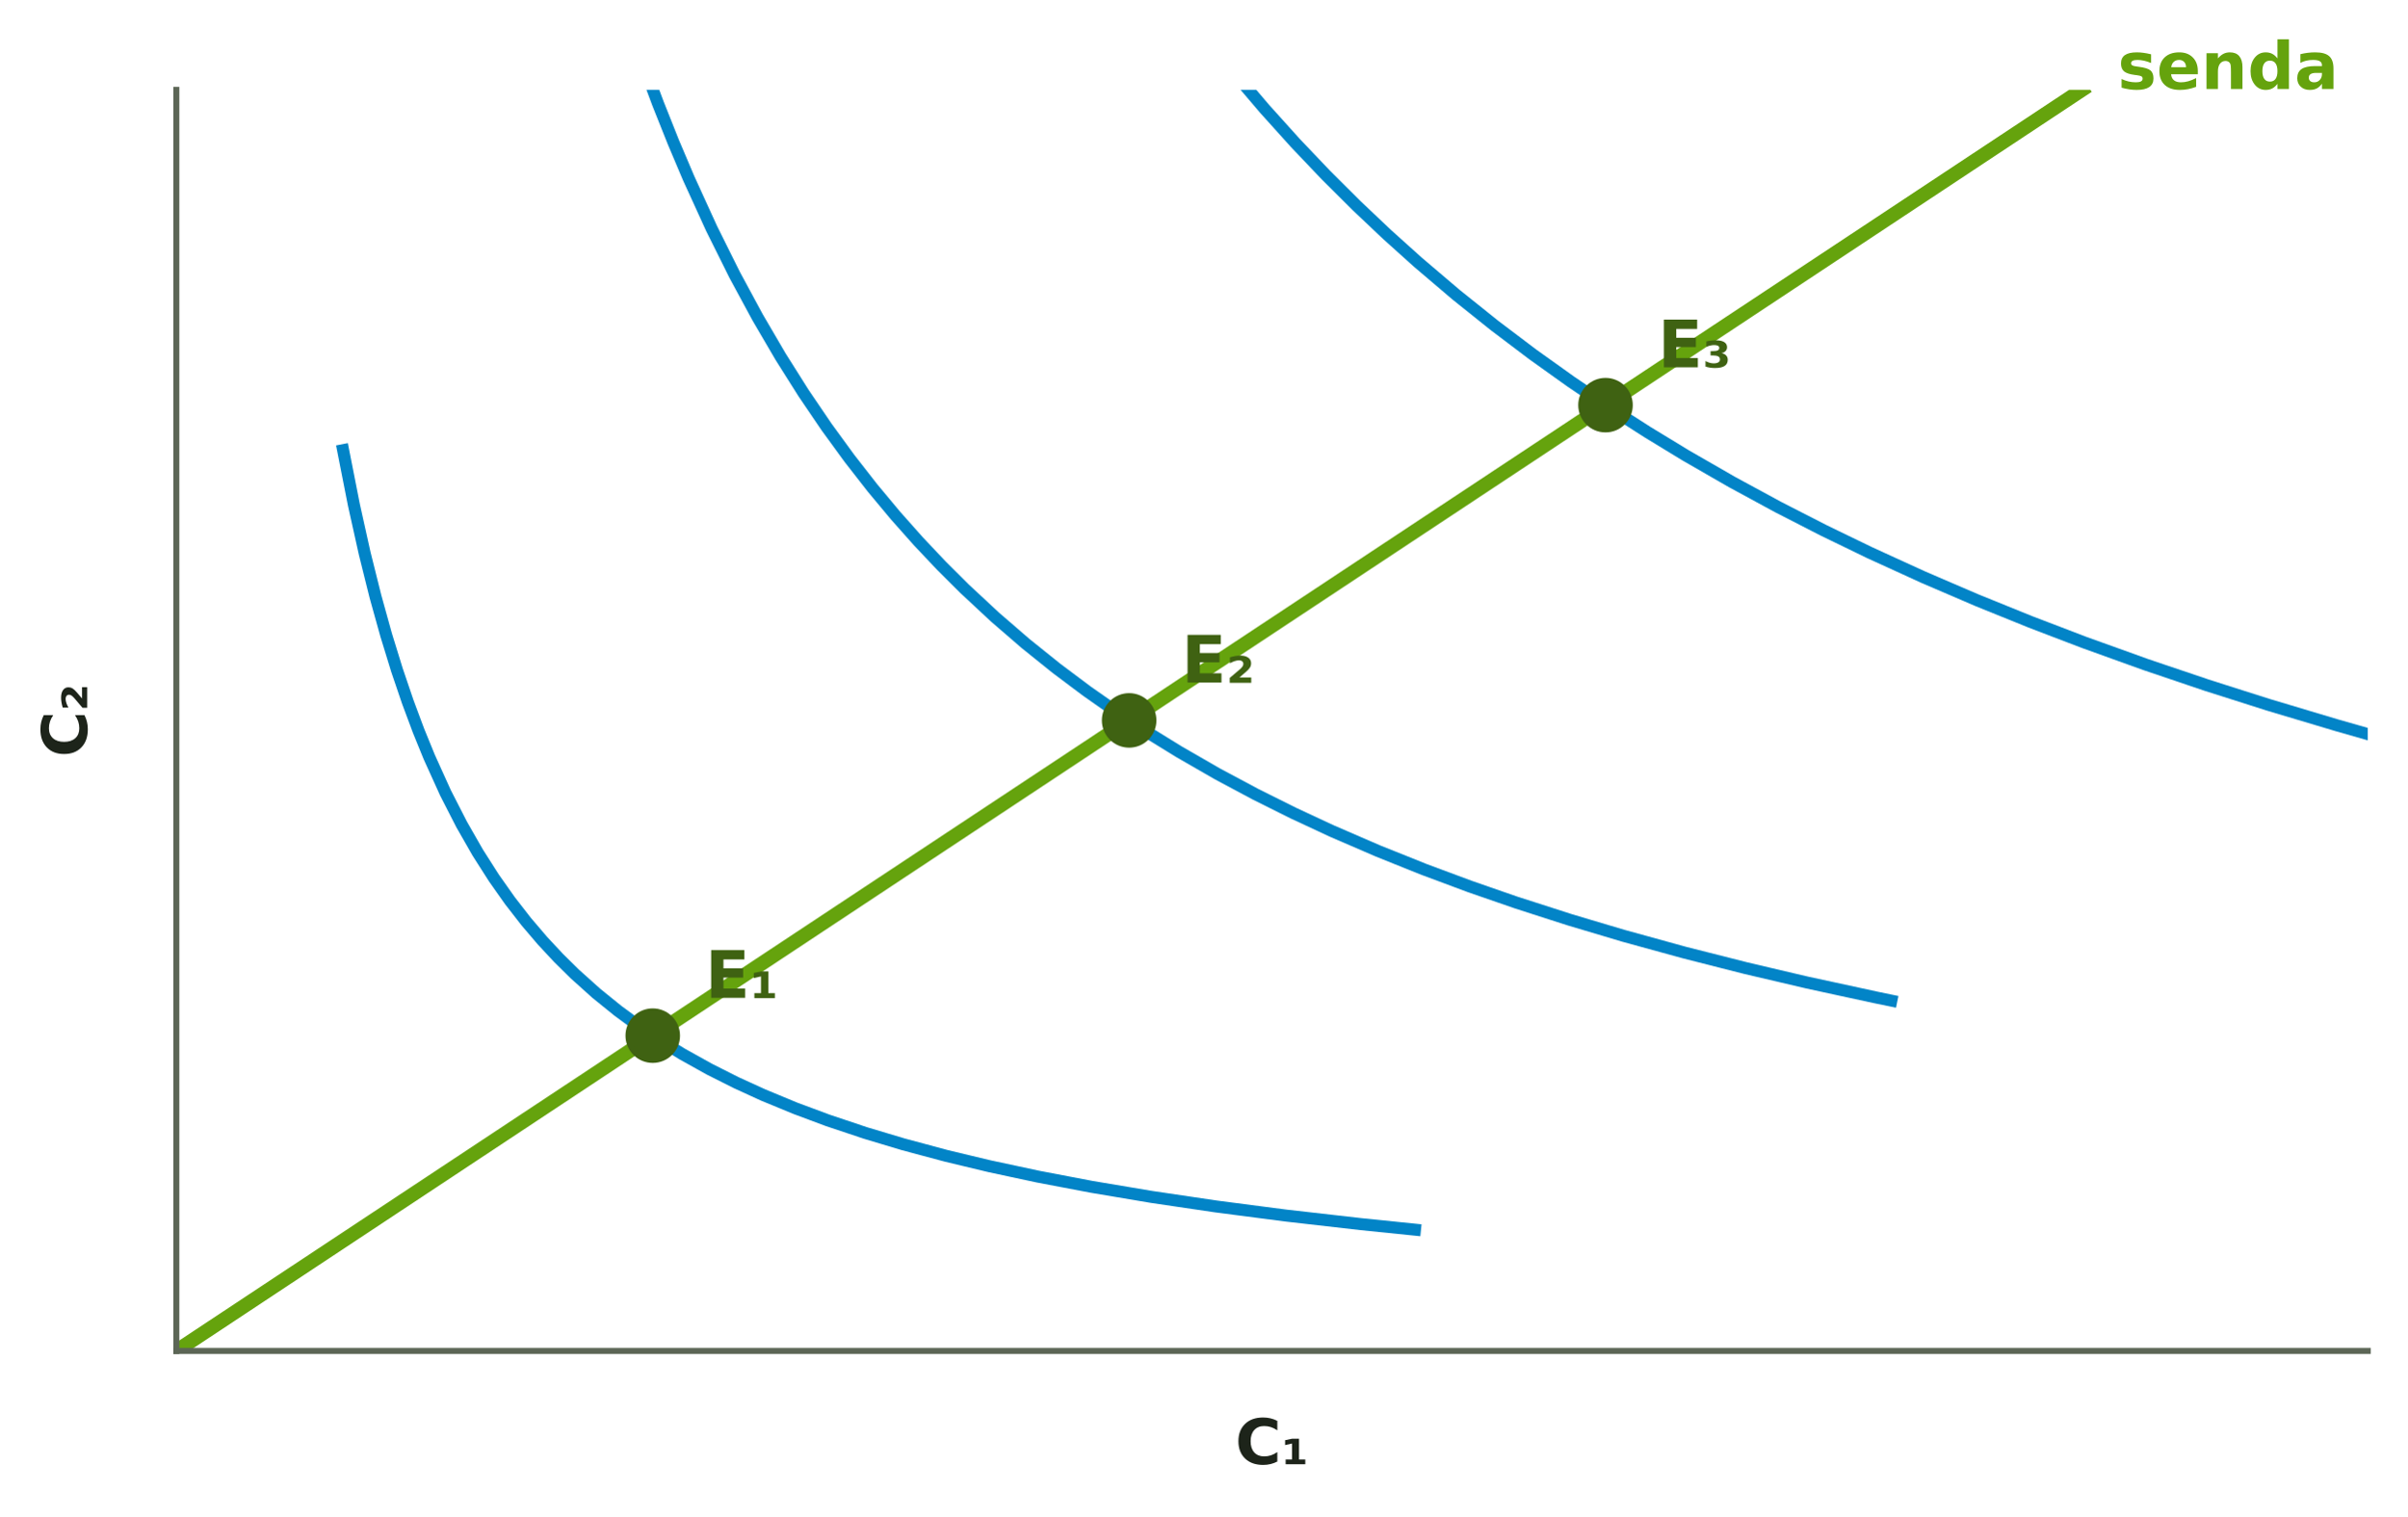
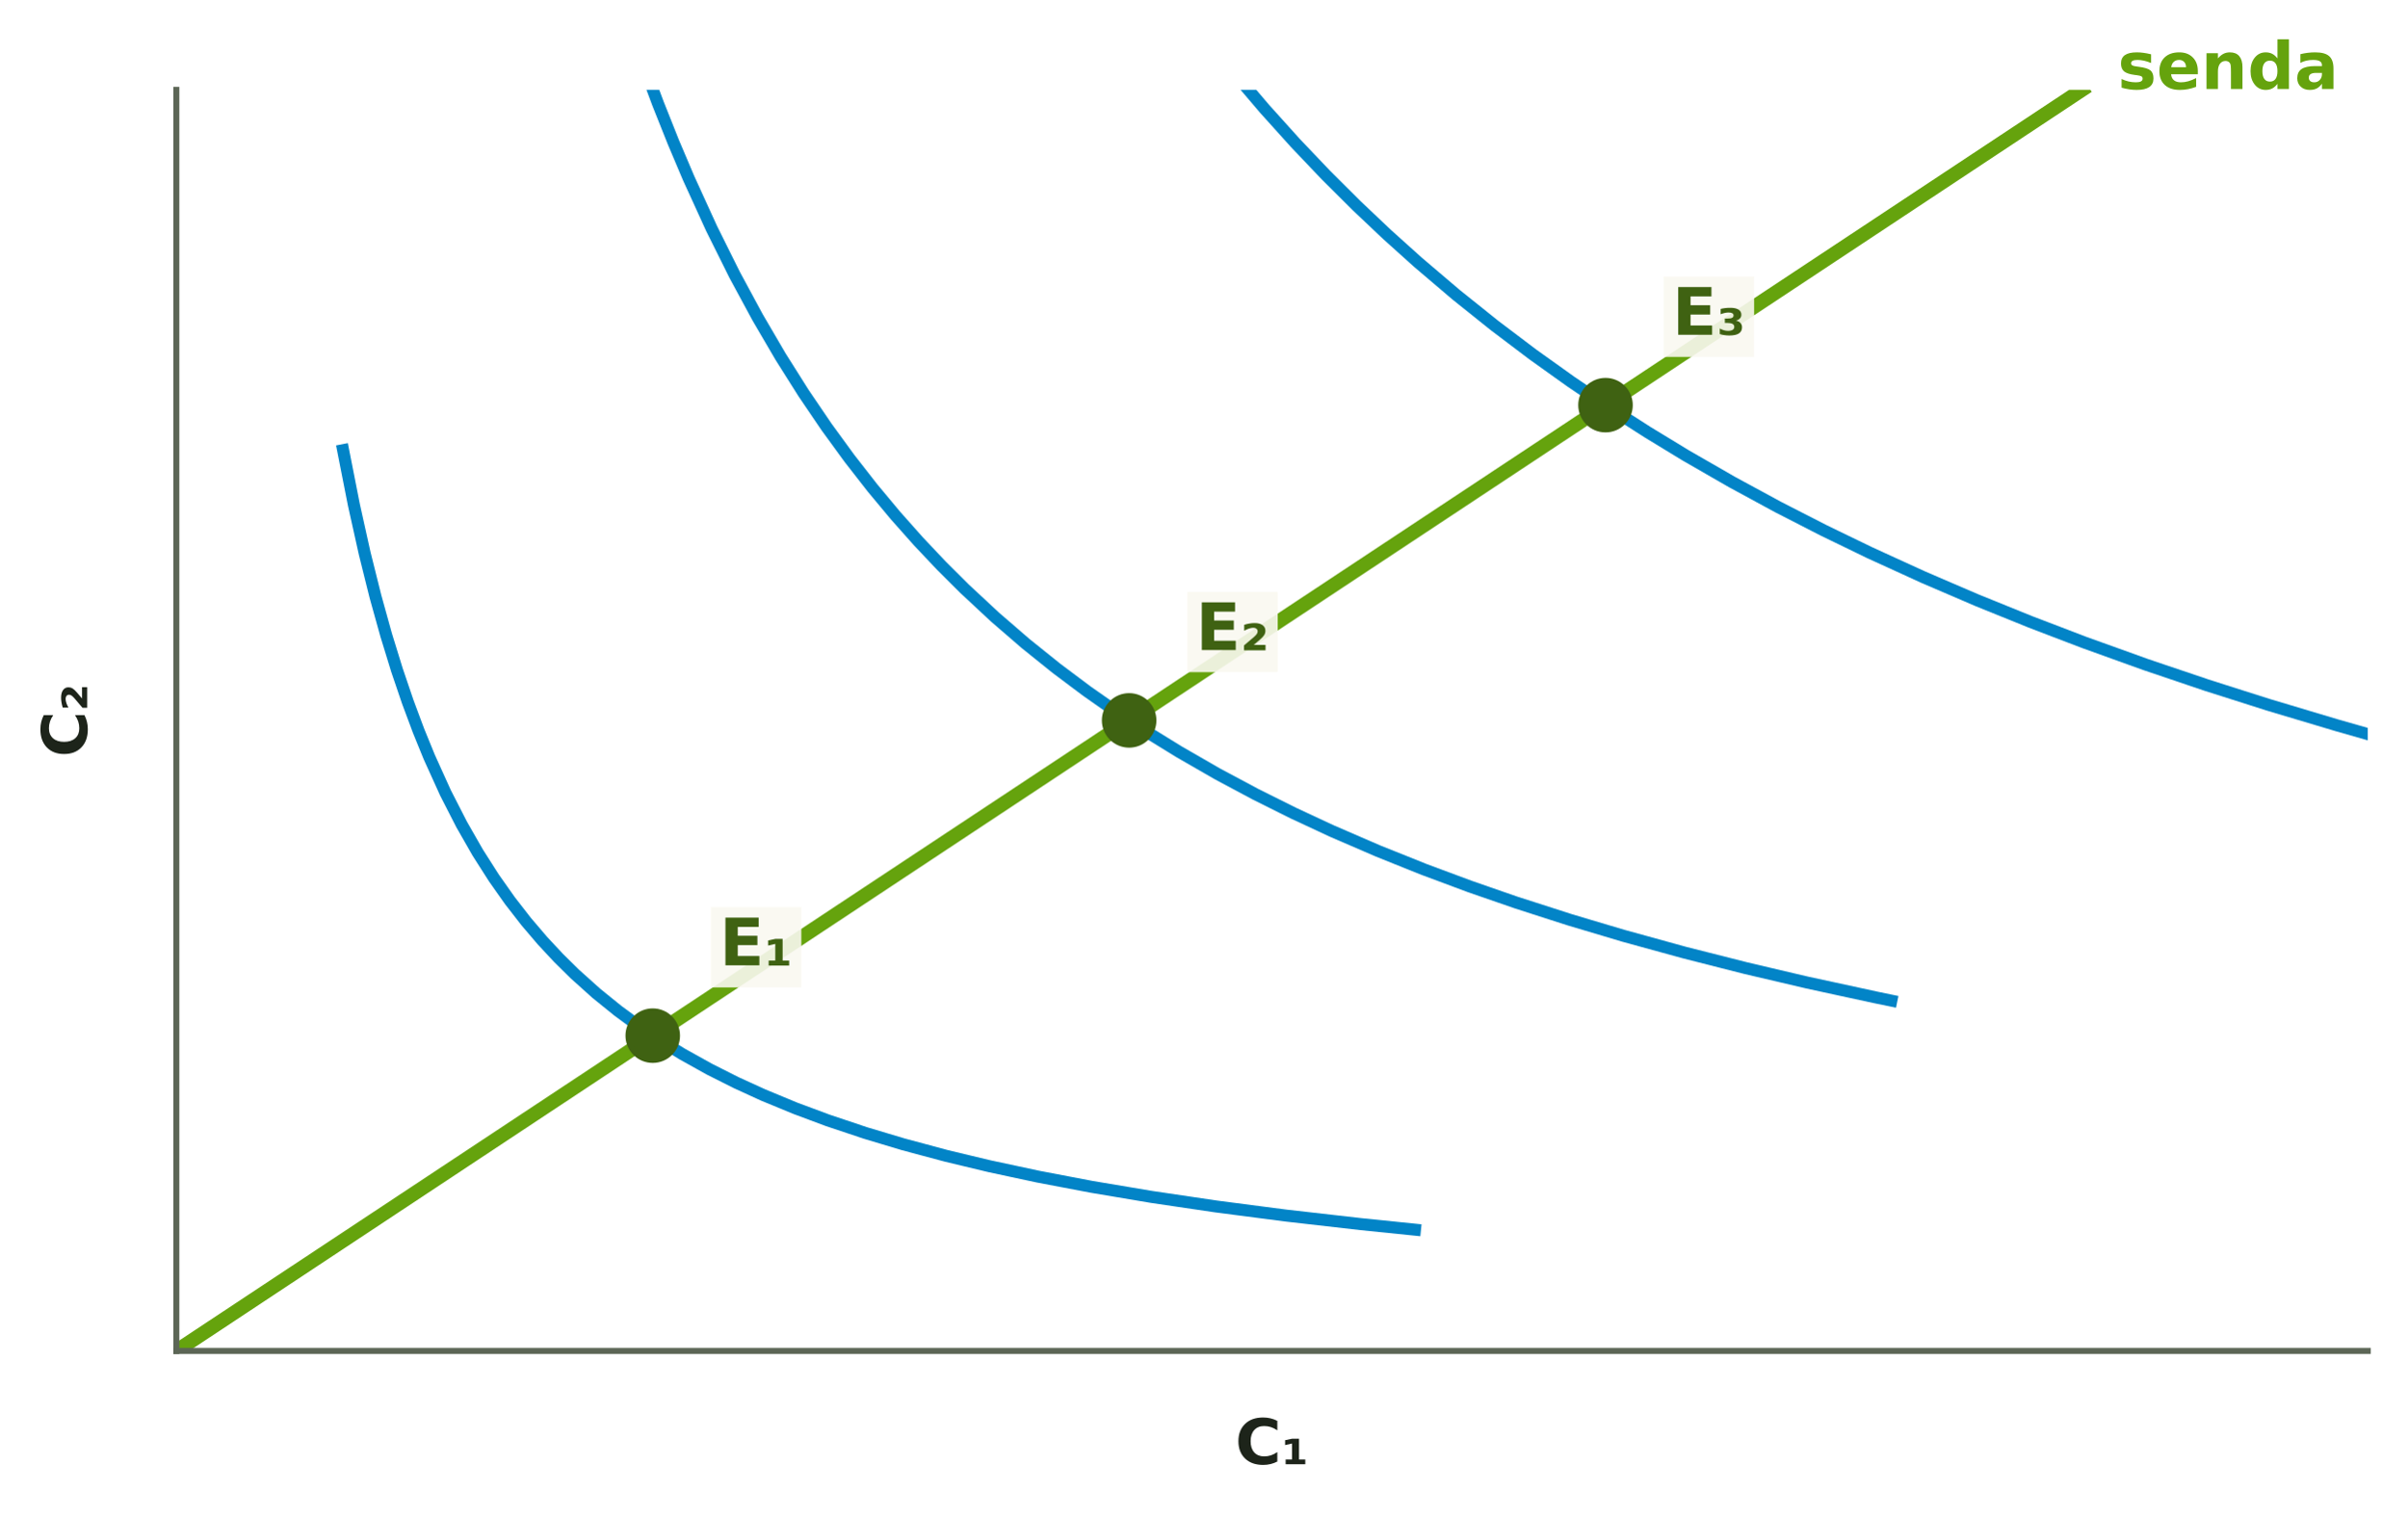
<svg xmlns="http://www.w3.org/2000/svg" xmlns:xlink="http://www.w3.org/1999/xlink" width="441.29pt" height="278.07pt" viewBox="0 0 441.29 278.07" version="1.1">
  <defs>
    <style type="text/css">*{stroke-linejoin: round; stroke-linecap: butt}</style>
  </defs>
  <g id="figure_1">
    <g id="patch_1">
      <path d="M 0 278.07  L 441.29 278.07  L 441.29 0  L 0 0  L 0 278.07  z " style="fill: none; opacity: 0" />
    </g>
    <g id="axes_1">
      <g id="patch_2">
        <path d="M 32.33 247.74  L 434.09 247.74  L 434.09 16.476  L 32.33 16.476  L 32.33 247.74  z " style="fill: none" />
      </g>
      <g id="matplotlib.axis_1">
        <g id="text_1">
          <g style="fill: #1d241a" transform="translate(226.4716 268.478) scale(0.115 -0.115)">
            <defs>
              <path id="DejaVuSans-Bold-43" d="M 4288 256  Q 3956 84 3597 -3  Q 3238 -91 2847 -91  Q 1681 -91 1000 561  Q 319 1213 319 2328  Q 319 3447 1000 4098  Q 1681 4750 2847 4750  Q 3238 4750 3597 4662  Q 3956 4575 4288 4403  L 4288 3438  Q 3953 3666 3628 3772  Q 3303 3878 2944 3878  Q 2300 3878 1931 3465  Q 1563 3053 1563 2328  Q 1563 1606 1931 1193  Q 2300 781 2944 781  Q 3303 781 3628 887  Q 3953 994 4288 1222  L 4288 256  z " transform="scale(0.015625)" />
              <path id="DejaVuSans-Bold-2081" d="M 441 466  L 1088 466  L 1088 2094  L 384 1932  L 384 2432  L 1100 2585  L 1806 2585  L 1806 466  L 2444 466  L 2444 -24  L 441 -24  L 441 466  z " transform="scale(0.015625)" />
            </defs>
            <use xlink:href="#DejaVuSans-Bold-43" />
            <use xlink:href="#DejaVuSans-Bold-2081" x="73.389" />
          </g>
        </g>
      </g>
      <g id="matplotlib.axis_2">
        <g id="text_2">
          <g style="fill: #1d241a" transform="translate(15.9382 138.8461) rotate(-90) scale(0.115 -0.115)">
            <defs>
              <path id="DejaVuSans-Bold-2082" d="M 1288 501  L 2444 501  L 2444 -24  L 341 -24  L 341 454  L 1319 1285  Q 1509 1451 1590 1576  Q 1672 1701 1672 1826  Q 1672 1982 1558 2079  Q 1444 2176 1259 2176  Q 1066 2176 844 2105  Q 622 2035 359 1888  L 359 2469  Q 631 2554 886 2596  Q 1141 2638 1375 2638  Q 1869 2638 2150 2436  Q 2431 2235 2431 1888  Q 2431 1663 2320 1474  Q 2209 1285 1894 1016  L 1288 501  z " transform="scale(0.015625)" />
            </defs>
            <use xlink:href="#DejaVuSans-Bold-43" />
            <use xlink:href="#DejaVuSans-Bold-2082" x="73.389" />
          </g>
        </g>
      </g>
      <g id="line2d_1">
        <path d="M 32.33 247.74  L 381.686 16.476  L 381.686 16.476  " clip-path="url(#pb0b7b64682)" style="fill: none; stroke: #65a30d; stroke-width: 2.6; stroke-linecap: square" />
      </g>
      <g id="line2d_2">
        <path d="M 62.899 82.551  L 64.874 92.576  L 66.849 101.454  L 68.824 109.371  L 70.799 116.475  L 72.774 122.885  L 74.749 128.698  L 76.724 133.994  L 78.699 138.839  L 81.661 145.379  L 84.624 151.178  L 87.586 156.355  L 90.549 161.005  L 93.511 165.205  L 96.474 169.017  L 99.436 172.492  L 102.399 175.674  L 105.361 178.597  L 109.311 182.145  L 113.261 185.346  L 117.211 188.25  L 121.161 190.895  L 125.111 193.315  L 130.049 196.065  L 134.986 198.551  L 139.924 200.808  L 145.849 203.257  L 151.774 205.464  L 158.686 207.777  L 165.599 209.85  L 173.499 211.97  L 181.399 213.866  L 190.286 215.772  L 200.161 217.653  L 211.024 219.481  L 222.874 221.239  L 235.712 222.912  L 249.537 224.492  L 259.412 225.503  L 259.412 225.503  " clip-path="url(#pb0b7b64682)" style="fill: none; stroke: #0284c7; stroke-width: 2.2; stroke-linecap: square" />
      </g>
      <g id="line2d_3">
        <path d="M 113.534 -1  L 115.017 3.464  L 117.826 11.49  L 120.635 19.005  L 123.443 26.056  L 126.252 32.686  L 130.466 41.919  L 134.679 50.392  L 138.892 58.195  L 143.106 65.404  L 147.319 72.085  L 151.532 78.294  L 155.746 84.079  L 159.959 89.481  L 164.172 94.539  L 168.386 99.283  L 172.599 103.743  L 176.812 107.942  L 182.43 113.174  L 188.048 118.029  L 193.666 122.545  L 199.284 126.758  L 204.901 130.696  L 210.519 134.386  L 216.137 137.851  L 223.159 141.895  L 230.182 145.651  L 237.204 149.15  L 244.226 152.418  L 252.653 156.063  L 261.079 159.441  L 269.506 162.578  L 277.933 165.5  L 287.764 168.665  L 297.595 171.596  L 308.831 174.69  L 320.066 177.542  L 331.302 180.18  L 343.942 182.921  L 346.751 183.5  L 346.751 183.5  " clip-path="url(#pb0b7b64682)" style="fill: none; stroke: #0284c7; stroke-width: 2.2; stroke-linecap: square" />
      </g>
      <g id="line2d_4">
        <path d="M 215.037 -1  L 220.614 6.368  L 226.231 13.361  L 231.849 19.961  L 237.467 26.198  L 243.085 32.104  L 248.703 37.702  L 254.32 43.018  L 259.938 48.071  L 266.96 54.047  L 273.983 59.675  L 281.005 64.986  L 288.027 70.005  L 295.049 74.755  L 302.072 79.259  L 309.094 83.534  L 317.521 88.385  L 325.947 92.959  L 334.374 97.277  L 342.801 101.361  L 352.632 105.854  L 362.463 110.079  L 372.294 114.06  L 382.125 117.817  L 393.361 121.86  L 404.596 125.66  L 415.832 129.236  L 428.472 133.017  L 434.09 134.622  L 434.09 134.622  " clip-path="url(#pb0b7b64682)" style="fill: none; stroke: #0284c7; stroke-width: 2.2; stroke-linecap: square" />
      </g>
      <g id="patch_3">
        <path d="M 32.33 247.74  L 32.33 16.476  " style="fill: none; stroke: #5c6656; stroke-width: 1.1; stroke-linejoin: miter; stroke-linecap: square" />
      </g>
      <g id="patch_4">
        <path d="M 32.33 247.74  L 434.09 247.74  " style="fill: none; stroke: #5c6656; stroke-width: 1.1; stroke-linejoin: miter; stroke-linecap: square" />
      </g>
      <g id="text_3">
        <g style="fill: #65a30d" transform="translate(388.2368 16.31812) scale(0.12 -0.12)">
          <defs>
            <path id="DejaVuSans-Bold-73" d="M 3272 3391  L 3272 2541  Q 2913 2691 2578 2766  Q 2244 2841 1947 2841  Q 1628 2841 1473 2761  Q 1319 2681 1319 2516  Q 1319 2381 1436 2309  Q 1553 2238 1856 2203  L 2053 2175  Q 2913 2066 3209 1816  Q 3506 1566 3506 1031  Q 3506 472 3093 190  Q 2681 -91 1863 -91  Q 1516 -91 1145 -36  Q 775 19 384 128  L 384 978  Q 719 816 1070 734  Q 1422 653 1784 653  Q 2113 653 2278 743  Q 2444 834 2444 1013  Q 2444 1163 2330 1236  Q 2216 1309 1875 1350  L 1678 1375  Q 931 1469 631 1722  Q 331 1975 331 2491  Q 331 3047 712 3315  Q 1094 3584 1881 3584  Q 2191 3584 2531 3537  Q 2872 3491 3272 3391  z " transform="scale(0.015625)" />
            <path id="DejaVuSans-Bold-65" d="M 4031 1759  L 4031 1441  L 1416 1441  Q 1456 1047 1700 850  Q 1944 653 2381 653  Q 2734 653 3104 758  Q 3475 863 3866 1075  L 3866 213  Q 3469 63 3072 -14  Q 2675 -91 2278 -91  Q 1328 -91 801 392  Q 275 875 275 1747  Q 275 2603 792 3093  Q 1309 3584 2216 3584  Q 3041 3584 3536 3087  Q 4031 2591 4031 1759  z M 2881 2131  Q 2881 2450 2695 2645  Q 2509 2841 2209 2841  Q 1884 2841 1681 2658  Q 1478 2475 1428 2131  L 2881 2131  z " transform="scale(0.015625)" />
            <path id="DejaVuSans-Bold-6e" d="M 4056 2131  L 4056 0  L 2931 0  L 2931 347  L 2931 1631  Q 2931 2084 2911 2256  Q 2891 2428 2841 2509  Q 2775 2619 2662 2680  Q 2550 2741 2406 2741  Q 2056 2741 1856 2470  Q 1656 2200 1656 1722  L 1656 0  L 538 0  L 538 3500  L 1656 3500  L 1656 2988  Q 1909 3294 2193 3439  Q 2478 3584 2822 3584  Q 3428 3584 3742 3212  Q 4056 2841 4056 2131  z " transform="scale(0.015625)" />
            <path id="DejaVuSans-Bold-64" d="M 2919 2988  L 2919 4863  L 4044 4863  L 4044 0  L 2919 0  L 2919 506  Q 2688 197 2409 53  Q 2131 -91 1766 -91  Q 1119 -91 703 423  Q 288 938 288 1747  Q 288 2556 703 3070  Q 1119 3584 1766 3584  Q 2128 3584 2408 3439  Q 2688 3294 2919 2988  z M 2181 722  Q 2541 722 2730 984  Q 2919 1247 2919 1747  Q 2919 2247 2730 2509  Q 2541 2772 2181 2772  Q 1825 2772 1636 2509  Q 1447 2247 1447 1747  Q 1447 1247 1636 984  Q 1825 722 2181 722  z " transform="scale(0.015625)" />
            <path id="DejaVuSans-Bold-61" d="M 2106 1575  Q 1756 1575 1579 1456  Q 1403 1338 1403 1106  Q 1403 894 1545 773  Q 1688 653 1941 653  Q 2256 653 2472 879  Q 2688 1106 2688 1447  L 2688 1575  L 2106 1575  z M 3816 1997  L 3816 0  L 2688 0  L 2688 519  Q 2463 200 2181 54  Q 1900 -91 1497 -91  Q 953 -91 614 226  Q 275 544 275 1050  Q 275 1666 698 1953  Q 1122 2241 2028 2241  L 2688 2241  L 2688 2328  Q 2688 2594 2478 2717  Q 2269 2841 1825 2841  Q 1466 2841 1156 2769  Q 847 2697 581 2553  L 581 3406  Q 941 3494 1303 3539  Q 1666 3584 2028 3584  Q 2975 3584 3395 3211  Q 3816 2838 3816 1997  z " transform="scale(0.015625)" />
          </defs>
          <use xlink:href="#DejaVuSans-Bold-73" />
          <use xlink:href="#DejaVuSans-Bold-65" x="59.521" />
          <use xlink:href="#DejaVuSans-Bold-6e" x="127.344" />
          <use xlink:href="#DejaVuSans-Bold-64" x="198.535" />
          <use xlink:href="#DejaVuSans-Bold-61" x="270.117" />
        </g>
      </g>
      <g id="text_4">
-         <g style="fill: #3f6212" transform="translate(129.2763 182.9859) scale(0.12 -0.12)">
+         <g id="patch_5">
+           <path d="M 130.336 181.077  L 146.91 181.077  L 146.91 166.343  L 130.336 166.343  z " style="fill: #faf8f1; opacity: 0.9" />
+         </g>
+         <g style="fill: #3f6212" transform="translate(131.8965 177.0213) scale(0.12 -0.12)">
          <defs>
            <path id="DejaVuSans-Bold-45" d="M 588 4666  L 3834 4666  L 3834 3756  L 1791 3756  L 1791 2888  L 3713 2888  L 3713 1978  L 1791 1978  L 1791 909  L 3903 909  L 3903 0  L 588 0  L 588 4666  z " transform="scale(0.015625)" />
          </defs>
          <use xlink:href="#DejaVuSans-Bold-45" />
          <use xlink:href="#DejaVuSans-Bold-2081" x="68.311" />
        </g>
      </g>
      <g id="text_5">
-         <g style="fill: #3f6212" transform="translate(216.6154 125.1699) scale(0.12 -0.12)">
+         <g id="patch_6">
+           <path d="M 217.676 123.261  L 234.249 123.261  L 234.249 108.527  L 217.676 108.527  z " style="fill: #faf8f1; opacity: 0.9" />
+         </g>
+         <g style="fill: #3f6212" transform="translate(219.2356 119.2053) scale(0.12 -0.12)">
          <use xlink:href="#DejaVuSans-Bold-45" />
          <use xlink:href="#DejaVuSans-Bold-2082" x="68.311" />
        </g>
      </g>
      <g id="text_6">
-         <g style="fill: #3f6212" transform="translate(303.9545 67.35392) scale(0.12 -0.12)">
+         <g id="patch_7">
+           <path d="M 305.015 65.445  L 321.588 65.445  L 321.588 50.711  L 305.015 50.711  z " style="fill: #faf8f1; opacity: 0.9" />
+         </g>
+         <g style="fill: #3f6212" transform="translate(306.5747 61.38933) scale(0.12 -0.12)">
          <defs>
            <path id="DejaVuSans-Bold-2083" d="M 1850 1388  Q 2138 1332 2297 1160  Q 2456 988 2456 735  Q 2456 332 2147 130  Q 1838 -71 1209 -71  Q 956 -71 725 -35  Q 494 1 281 69  L 281 613  Q 488 501 688 443  Q 888 385 1075 385  Q 1372 385 1534 485  Q 1697 585 1697 769  Q 1697 969 1530 1064  Q 1363 1160 1006 1160  L 775 1160  L 775 1588  L 1038 1588  Q 1344 1588 1484 1661  Q 1625 1735 1625 1894  Q 1625 2035 1503 2105  Q 1381 2176 1131 2176  Q 969 2176 776 2135  Q 584 2094 366 2010  L 366 2529  Q 569 2582 805 2610  Q 1041 2638 1313 2638  Q 1834 2638 2111 2463  Q 2388 2288 2388 1960  Q 2388 1744 2247 1594  Q 2106 1444 1850 1388  z " transform="scale(0.015625)" />
          </defs>
          <use xlink:href="#DejaVuSans-Bold-45" />
          <use xlink:href="#DejaVuSans-Bold-2083" x="68.311" />
        </g>
      </g>
      <g id="line2d_5">
        <defs>
          <path id="m0a699745ed" d="M 0 4.5  C 1.193 4.5 2.338 4.026 3.182 3.182  C 4.026 2.338 4.5 1.193 4.5 0  C 4.5 -1.193 4.026 -2.338 3.182 -3.182  C 2.338 -4.026 1.193 -4.5 0 -4.5  C -1.193 -4.5 -2.338 -4.026 -3.182 -3.182  C -4.026 -2.338 -4.5 -1.193 -4.5 0  C -4.5 1.193 -4.026 2.338 -3.182 3.182  C -2.338 4.026 -1.193 4.5 0 4.5  z " style="stroke: #3f6212" />
        </defs>
        <g clip-path="url(#pb0b7b64682)">
          <use xlink:href="#m0a699745ed" x="119.669" y="189.924" style="fill: #3f6212; stroke: #3f6212" />
        </g>
      </g>
      <g id="line2d_6">
        <g clip-path="url(#pb0b7b64682)">
          <use xlink:href="#m0a699745ed" x="207.008" y="132.108" style="fill: #3f6212; stroke: #3f6212" />
        </g>
      </g>
      <g id="line2d_7">
        <g clip-path="url(#pb0b7b64682)">
          <use xlink:href="#m0a699745ed" x="294.347" y="74.292" style="fill: #3f6212; stroke: #3f6212" />
        </g>
      </g>
    </g>
  </g>
  <defs>
    <clipPath id="pb0b7b64682">
      <rect x="32.33" y="16.476" width="401.76" height="231.264" />
    </clipPath>
  </defs>
</svg>
